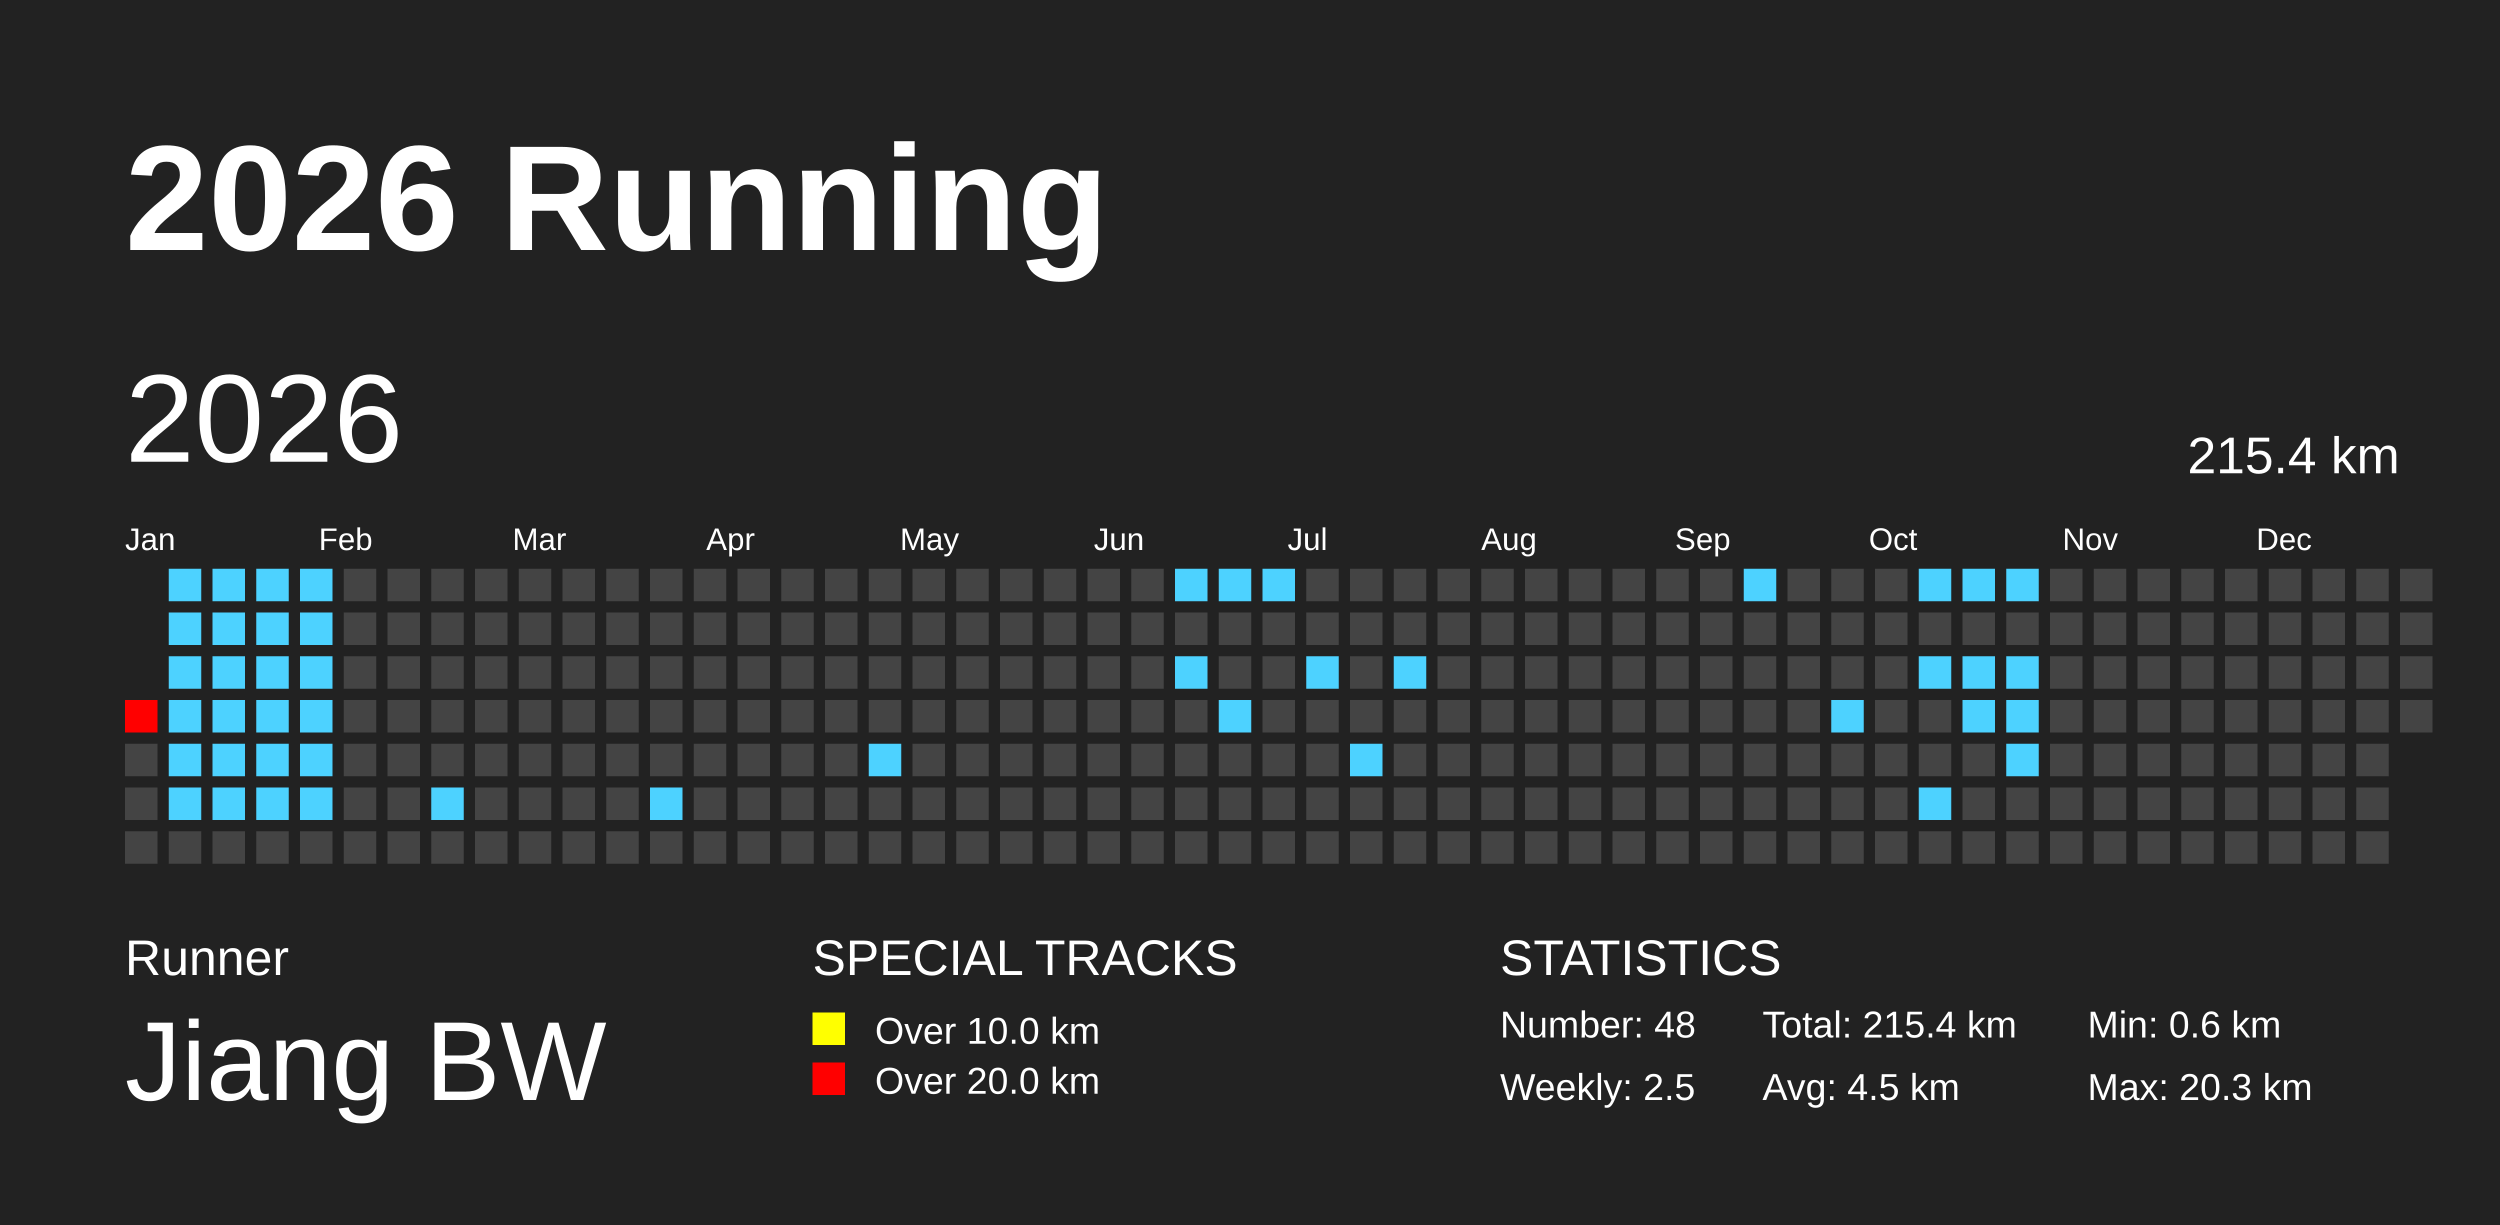
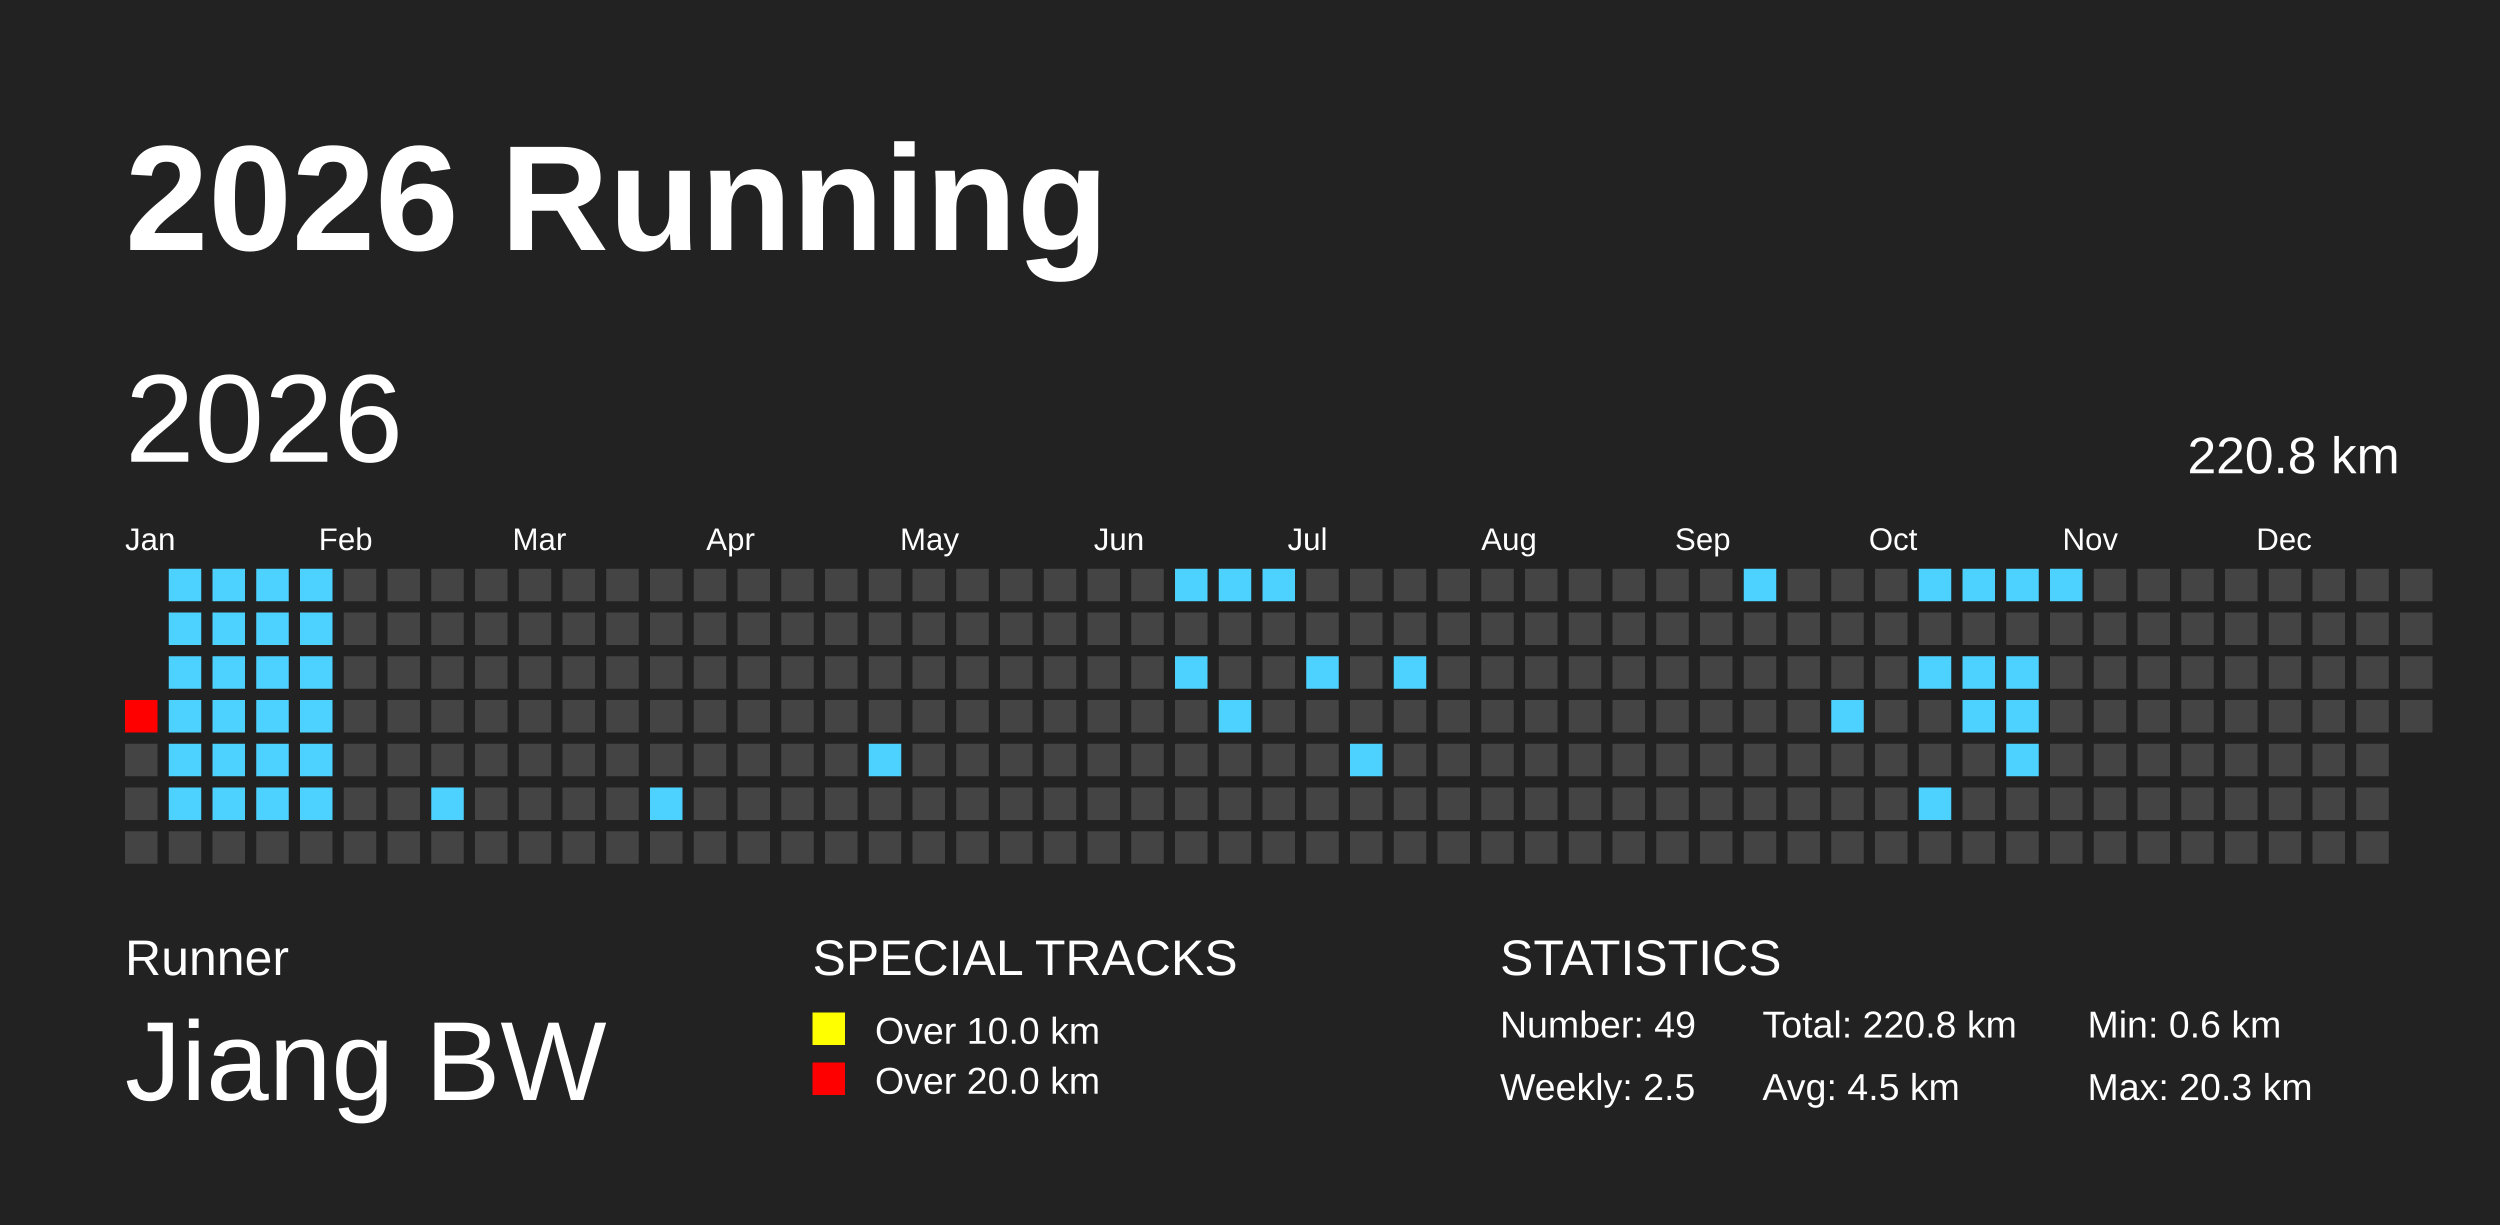
<svg xmlns="http://www.w3.org/2000/svg" baseProfile="full" height="98mm" version="1.1" viewBox="0,0,200,98" width="200mm">
  <defs />
  <rect fill="#222222" height="98" width="200" x="0" y="0" />
  <text fill="#FFFFFF" style="font-size:12px; font-family:Arial; font-weight:bold;" x="10" y="20">2026 Running</text>
  <text fill="#FFFFFF" style="font-size:4px; font-family:Arial" x="10" y="78">Runner</text>
  <text fill="#FFFFFF" style="font-size:9px; font-family:Arial" x="10" y="88">Jiang BW</text>
  <text fill="#FFFFFF" style="font-size:4px; font-family:Arial" x="65" y="78">SPECIAL TRACKS</text>
  <rect fill="yellow" height="2.6" width="2.6" x="65" y="81" />
  <text fill="#FFFFFF" style="font-size:3px; font-family:Arial" x="70" y="83.5">Over 10.0 km</text>
  <rect fill="red" height="2.6" width="2.6" x="65" y="85" />
  <text fill="#FFFFFF" style="font-size:3px; font-family:Arial" x="70" y="87.5">Over 20.0 km</text>
  <text fill="#FFFFFF" style="font-size:4px; font-family:Arial" x="120" y="78">STATISTICS</text>
-   <text fill="#FFFFFF" style="font-size:3px; font-family:Arial" x="120" y="83">Number: 48</text>
+   <text fill="#FFFFFF" style="font-size:3px; font-family:Arial" x="120" y="83">Number: 49</text>
  <text fill="#FFFFFF" style="font-size:3px; font-family:Arial" x="120" y="88">Weekly: 2.5</text>
-   <text fill="#FFFFFF" style="font-size:3px; font-family:Arial" x="141" y="83">Total: 215.4 km</text>
+   <text fill="#FFFFFF" style="font-size:3px; font-family:Arial" x="141" y="83">Total: 220.8 km</text>
  <text fill="#FFFFFF" style="font-size:3px; font-family:Arial" x="141" y="88">Avg: 4.5 km</text>
  <text fill="#FFFFFF" style="font-size:3px; font-family:Arial" x="167" y="83">Min: 0.6 km</text>
  <text fill="#FFFFFF" style="font-size:3px; font-family:Arial" x="167" y="88">Max: 20.3 km</text>
  <text dominant-baseline="hanging" fill="#FFFFFF" style="font-size:10.0px; font-family:Arial;" x="10" y="30">2026</text>
-   <text dominant-baseline="hanging" fill="#FFFFFF" style="font-size:4.125px; font-family:Arial;" x="175" y="35">215.4 km</text>
+   <text dominant-baseline="hanging" fill="#FFFFFF" style="font-size:4.125px; font-family:Arial;" x="175" y="35">220.8 km</text>
  <text fill="#FFFFFF" style="font-size:2.5px; font-family:Arial" x="10.0" y="44">Jan</text>
  <text fill="#FFFFFF" style="font-size:2.5px; font-family:Arial" x="25.5" y="44">Feb</text>
  <text fill="#FFFFFF" style="font-size:2.5px; font-family:Arial" x="41.0" y="44">Mar</text>
  <text fill="#FFFFFF" style="font-size:2.5px; font-family:Arial" x="56.5" y="44">Apr</text>
  <text fill="#FFFFFF" style="font-size:2.5px; font-family:Arial" x="72.0" y="44">May</text>
  <text fill="#FFFFFF" style="font-size:2.5px; font-family:Arial" x="87.5" y="44">Jun</text>
  <text fill="#FFFFFF" style="font-size:2.5px; font-family:Arial" x="103.0" y="44">Jul</text>
  <text fill="#FFFFFF" style="font-size:2.5px; font-family:Arial" x="118.5" y="44">Aug</text>
  <text fill="#FFFFFF" style="font-size:2.5px; font-family:Arial" x="134.0" y="44">Sep</text>
  <text fill="#FFFFFF" style="font-size:2.5px; font-family:Arial" x="149.5" y="44">Oct</text>
  <text fill="#FFFFFF" style="font-size:2.5px; font-family:Arial" x="165.0" y="44">Nov</text>
  <text fill="#FFFFFF" style="font-size:2.5px; font-family:Arial" x="180.5" y="44">Dec</text>
  <rect fill="red" height="2.6" width="2.6" x="10.0" y="56.0" />
  <rect fill="#444444" height="2.6" width="2.6" x="10.0" y="59.5" />
  <rect fill="#444444" height="2.6" width="2.6" x="10.0" y="63.0" />
  <rect fill="#444444" height="2.6" width="2.6" x="10.0" y="66.5" />
  <rect fill="#4dd2ff" height="2.6" width="2.6" x="13.5" y="45.5" />
  <rect fill="#4dd2ff" height="2.6" width="2.6" x="13.5" y="49.0" />
  <rect fill="#4dd2ff" height="2.6" width="2.6" x="13.5" y="52.5" />
  <rect fill="#4dd2ff" height="2.6" width="2.6" x="13.5" y="56.0" />
  <rect fill="#4dd2ff" height="2.6" width="2.6" x="13.5" y="59.5" />
  <rect fill="#4dd2ff" height="2.6" width="2.6" x="13.5" y="63.0" />
  <rect fill="#444444" height="2.6" width="2.6" x="13.5" y="66.5" />
  <rect fill="#4dd2ff" height="2.6" width="2.6" x="17.0" y="45.5" />
  <rect fill="#4dd2ff" height="2.6" width="2.6" x="17.0" y="49.0" />
  <rect fill="#4dd2ff" height="2.6" width="2.6" x="17.0" y="52.5" />
  <rect fill="#4dd2ff" height="2.6" width="2.6" x="17.0" y="56.0" />
  <rect fill="#4dd2ff" height="2.6" width="2.6" x="17.0" y="59.5" />
  <rect fill="#4dd2ff" height="2.6" width="2.6" x="17.0" y="63.0" />
  <rect fill="#444444" height="2.6" width="2.6" x="17.0" y="66.5" />
  <rect fill="#4dd2ff" height="2.6" width="2.6" x="20.5" y="45.5" />
  <rect fill="#4dd2ff" height="2.6" width="2.6" x="20.5" y="49.0" />
  <rect fill="#4dd2ff" height="2.6" width="2.6" x="20.5" y="52.5" />
  <rect fill="#4dd2ff" height="2.6" width="2.6" x="20.5" y="56.0" />
  <rect fill="#4dd2ff" height="2.6" width="2.6" x="20.5" y="59.5" />
  <rect fill="#4dd2ff" height="2.6" width="2.6" x="20.5" y="63.0" />
  <rect fill="#444444" height="2.6" width="2.6" x="20.5" y="66.5" />
  <rect fill="#4dd2ff" height="2.6" width="2.6" x="24.0" y="45.5" />
  <rect fill="#4dd2ff" height="2.6" width="2.6" x="24.0" y="49.0" />
  <rect fill="#4dd2ff" height="2.6" width="2.6" x="24.0" y="52.5" />
  <rect fill="#4dd2ff" height="2.6" width="2.6" x="24.0" y="56.0" />
  <rect fill="#4dd2ff" height="2.6" width="2.6" x="24.0" y="59.5" />
  <rect fill="#4dd2ff" height="2.6" width="2.6" x="24.0" y="63.0" />
  <rect fill="#444444" height="2.6" width="2.6" x="24.0" y="66.5" />
  <rect fill="#444444" height="2.6" width="2.6" x="27.5" y="45.5" />
  <rect fill="#444444" height="2.6" width="2.6" x="27.5" y="49.0" />
  <rect fill="#444444" height="2.6" width="2.6" x="27.5" y="52.5" />
  <rect fill="#444444" height="2.6" width="2.6" x="27.5" y="56.0" />
  <rect fill="#444444" height="2.6" width="2.6" x="27.5" y="59.5" />
  <rect fill="#444444" height="2.6" width="2.6" x="27.5" y="63.0" />
  <rect fill="#444444" height="2.6" width="2.6" x="27.5" y="66.5" />
  <rect fill="#444444" height="2.6" width="2.6" x="31.0" y="45.5" />
  <rect fill="#444444" height="2.6" width="2.6" x="31.0" y="49.0" />
  <rect fill="#444444" height="2.6" width="2.6" x="31.0" y="52.5" />
  <rect fill="#444444" height="2.6" width="2.6" x="31.0" y="56.0" />
  <rect fill="#444444" height="2.6" width="2.6" x="31.0" y="59.5" />
  <rect fill="#444444" height="2.6" width="2.6" x="31.0" y="63.0" />
  <rect fill="#444444" height="2.6" width="2.6" x="31.0" y="66.5" />
  <rect fill="#444444" height="2.6" width="2.6" x="34.5" y="45.5" />
  <rect fill="#444444" height="2.6" width="2.6" x="34.5" y="49.0" />
  <rect fill="#444444" height="2.6" width="2.6" x="34.5" y="52.5" />
  <rect fill="#444444" height="2.6" width="2.6" x="34.5" y="56.0" />
  <rect fill="#444444" height="2.6" width="2.6" x="34.5" y="59.5" />
  <rect fill="#4dd2ff" height="2.6" width="2.6" x="34.5" y="63.0" />
  <rect fill="#444444" height="2.6" width="2.6" x="34.5" y="66.5" />
  <rect fill="#444444" height="2.6" width="2.6" x="38.0" y="45.5" />
  <rect fill="#444444" height="2.6" width="2.6" x="38.0" y="49.0" />
  <rect fill="#444444" height="2.6" width="2.6" x="38.0" y="52.5" />
  <rect fill="#444444" height="2.6" width="2.6" x="38.0" y="56.0" />
  <rect fill="#444444" height="2.6" width="2.6" x="38.0" y="59.5" />
  <rect fill="#444444" height="2.6" width="2.6" x="38.0" y="63.0" />
  <rect fill="#444444" height="2.6" width="2.6" x="38.0" y="66.5" />
  <rect fill="#444444" height="2.6" width="2.6" x="41.5" y="45.5" />
  <rect fill="#444444" height="2.6" width="2.6" x="41.5" y="49.0" />
  <rect fill="#444444" height="2.6" width="2.6" x="41.5" y="52.5" />
  <rect fill="#444444" height="2.6" width="2.6" x="41.5" y="56.0" />
  <rect fill="#444444" height="2.6" width="2.6" x="41.5" y="59.5" />
  <rect fill="#444444" height="2.6" width="2.6" x="41.5" y="63.0" />
  <rect fill="#444444" height="2.6" width="2.6" x="41.5" y="66.5" />
  <rect fill="#444444" height="2.6" width="2.6" x="45.0" y="45.5" />
  <rect fill="#444444" height="2.6" width="2.6" x="45.0" y="49.0" />
  <rect fill="#444444" height="2.6" width="2.6" x="45.0" y="52.5" />
  <rect fill="#444444" height="2.6" width="2.6" x="45.0" y="56.0" />
  <rect fill="#444444" height="2.6" width="2.6" x="45.0" y="59.5" />
  <rect fill="#444444" height="2.6" width="2.6" x="45.0" y="63.0" />
  <rect fill="#444444" height="2.6" width="2.6" x="45.0" y="66.5" />
  <rect fill="#444444" height="2.6" width="2.6" x="48.5" y="45.5" />
  <rect fill="#444444" height="2.6" width="2.6" x="48.5" y="49.0" />
  <rect fill="#444444" height="2.6" width="2.6" x="48.5" y="52.5" />
  <rect fill="#444444" height="2.6" width="2.6" x="48.5" y="56.0" />
  <rect fill="#444444" height="2.6" width="2.6" x="48.5" y="59.5" />
  <rect fill="#444444" height="2.6" width="2.6" x="48.5" y="63.0" />
  <rect fill="#444444" height="2.6" width="2.6" x="48.5" y="66.5" />
  <rect fill="#444444" height="2.6" width="2.6" x="52.0" y="45.5" />
  <rect fill="#444444" height="2.6" width="2.6" x="52.0" y="49.0" />
  <rect fill="#444444" height="2.6" width="2.6" x="52.0" y="52.5" />
  <rect fill="#444444" height="2.6" width="2.6" x="52.0" y="56.0" />
  <rect fill="#444444" height="2.6" width="2.6" x="52.0" y="59.5" />
  <rect fill="#4dd2ff" height="2.6" width="2.6" x="52.0" y="63.0" />
  <rect fill="#444444" height="2.6" width="2.6" x="52.0" y="66.5" />
  <rect fill="#444444" height="2.6" width="2.6" x="55.5" y="45.5" />
  <rect fill="#444444" height="2.6" width="2.6" x="55.5" y="49.0" />
  <rect fill="#444444" height="2.6" width="2.6" x="55.5" y="52.5" />
  <rect fill="#444444" height="2.6" width="2.6" x="55.5" y="56.0" />
  <rect fill="#444444" height="2.6" width="2.6" x="55.5" y="59.5" />
  <rect fill="#444444" height="2.6" width="2.6" x="55.5" y="63.0" />
  <rect fill="#444444" height="2.6" width="2.6" x="55.5" y="66.5" />
  <rect fill="#444444" height="2.6" width="2.6" x="59.0" y="45.5" />
  <rect fill="#444444" height="2.6" width="2.6" x="59.0" y="49.0" />
  <rect fill="#444444" height="2.6" width="2.6" x="59.0" y="52.5" />
  <rect fill="#444444" height="2.6" width="2.6" x="59.0" y="56.0" />
  <rect fill="#444444" height="2.6" width="2.6" x="59.0" y="59.5" />
  <rect fill="#444444" height="2.6" width="2.6" x="59.0" y="63.0" />
  <rect fill="#444444" height="2.6" width="2.6" x="59.0" y="66.5" />
  <rect fill="#444444" height="2.6" width="2.6" x="62.5" y="45.5" />
  <rect fill="#444444" height="2.6" width="2.6" x="62.5" y="49.0" />
  <rect fill="#444444" height="2.6" width="2.6" x="62.5" y="52.5" />
  <rect fill="#444444" height="2.6" width="2.6" x="62.5" y="56.0" />
  <rect fill="#444444" height="2.6" width="2.6" x="62.5" y="59.5" />
  <rect fill="#444444" height="2.6" width="2.6" x="62.5" y="63.0" />
  <rect fill="#444444" height="2.6" width="2.6" x="62.5" y="66.5" />
  <rect fill="#444444" height="2.6" width="2.6" x="66.0" y="45.5" />
  <rect fill="#444444" height="2.6" width="2.6" x="66.0" y="49.0" />
  <rect fill="#444444" height="2.6" width="2.6" x="66.0" y="52.5" />
  <rect fill="#444444" height="2.6" width="2.6" x="66.0" y="56.0" />
  <rect fill="#444444" height="2.6" width="2.6" x="66.0" y="59.5" />
  <rect fill="#444444" height="2.6" width="2.6" x="66.0" y="63.0" />
  <rect fill="#444444" height="2.6" width="2.6" x="66.0" y="66.5" />
  <rect fill="#444444" height="2.6" width="2.6" x="69.5" y="45.5" />
  <rect fill="#444444" height="2.6" width="2.6" x="69.5" y="49.0" />
  <rect fill="#444444" height="2.6" width="2.6" x="69.5" y="52.5" />
  <rect fill="#444444" height="2.6" width="2.6" x="69.5" y="56.0" />
  <rect fill="#4dd2ff" height="2.6" width="2.6" x="69.5" y="59.5" />
  <rect fill="#444444" height="2.6" width="2.6" x="69.5" y="63.0" />
  <rect fill="#444444" height="2.6" width="2.6" x="69.5" y="66.5" />
  <rect fill="#444444" height="2.6" width="2.6" x="73.0" y="45.5" />
  <rect fill="#444444" height="2.6" width="2.6" x="73.0" y="49.0" />
  <rect fill="#444444" height="2.6" width="2.6" x="73.0" y="52.5" />
  <rect fill="#444444" height="2.6" width="2.6" x="73.0" y="56.0" />
  <rect fill="#444444" height="2.6" width="2.6" x="73.0" y="59.5" />
  <rect fill="#444444" height="2.6" width="2.6" x="73.0" y="63.0" />
  <rect fill="#444444" height="2.6" width="2.6" x="73.0" y="66.5" />
  <rect fill="#444444" height="2.6" width="2.6" x="76.5" y="45.5" />
  <rect fill="#444444" height="2.6" width="2.6" x="76.5" y="49.0" />
  <rect fill="#444444" height="2.6" width="2.6" x="76.5" y="52.5" />
  <rect fill="#444444" height="2.6" width="2.6" x="76.5" y="56.0" />
  <rect fill="#444444" height="2.6" width="2.6" x="76.5" y="59.5" />
  <rect fill="#444444" height="2.6" width="2.6" x="76.5" y="63.0" />
  <rect fill="#444444" height="2.6" width="2.6" x="76.5" y="66.5" />
  <rect fill="#444444" height="2.6" width="2.6" x="80.0" y="45.5" />
  <rect fill="#444444" height="2.6" width="2.6" x="80.0" y="49.0" />
  <rect fill="#444444" height="2.6" width="2.6" x="80.0" y="52.5" />
  <rect fill="#444444" height="2.6" width="2.6" x="80.0" y="56.0" />
  <rect fill="#444444" height="2.6" width="2.6" x="80.0" y="59.5" />
  <rect fill="#444444" height="2.6" width="2.6" x="80.0" y="63.0" />
  <rect fill="#444444" height="2.6" width="2.6" x="80.0" y="66.5" />
  <rect fill="#444444" height="2.6" width="2.6" x="83.5" y="45.5" />
  <rect fill="#444444" height="2.6" width="2.6" x="83.5" y="49.0" />
  <rect fill="#444444" height="2.6" width="2.6" x="83.5" y="52.5" />
  <rect fill="#444444" height="2.6" width="2.6" x="83.5" y="56.0" />
  <rect fill="#444444" height="2.6" width="2.6" x="83.5" y="59.5" />
  <rect fill="#444444" height="2.6" width="2.6" x="83.5" y="63.0" />
  <rect fill="#444444" height="2.6" width="2.6" x="83.5" y="66.5" />
  <rect fill="#444444" height="2.6" width="2.6" x="87.0" y="45.5" />
  <rect fill="#444444" height="2.6" width="2.6" x="87.0" y="49.0" />
  <rect fill="#444444" height="2.6" width="2.6" x="87.0" y="52.5" />
  <rect fill="#444444" height="2.6" width="2.6" x="87.0" y="56.0" />
  <rect fill="#444444" height="2.6" width="2.6" x="87.0" y="59.5" />
  <rect fill="#444444" height="2.6" width="2.6" x="87.0" y="63.0" />
  <rect fill="#444444" height="2.6" width="2.6" x="87.0" y="66.5" />
  <rect fill="#444444" height="2.6" width="2.6" x="90.5" y="45.5" />
  <rect fill="#444444" height="2.6" width="2.6" x="90.5" y="49.0" />
  <rect fill="#444444" height="2.6" width="2.6" x="90.5" y="52.5" />
  <rect fill="#444444" height="2.6" width="2.6" x="90.5" y="56.0" />
  <rect fill="#444444" height="2.6" width="2.6" x="90.5" y="59.5" />
  <rect fill="#444444" height="2.6" width="2.6" x="90.5" y="63.0" />
  <rect fill="#444444" height="2.6" width="2.6" x="90.5" y="66.5" />
  <rect fill="#4dd2ff" height="2.6" width="2.6" x="94.0" y="45.5" />
  <rect fill="#444444" height="2.6" width="2.6" x="94.0" y="49.0" />
  <rect fill="#4dd2ff" height="2.6" width="2.6" x="94.0" y="52.5" />
  <rect fill="#444444" height="2.6" width="2.6" x="94.0" y="56.0" />
  <rect fill="#444444" height="2.6" width="2.6" x="94.0" y="59.5" />
  <rect fill="#444444" height="2.6" width="2.6" x="94.0" y="63.0" />
  <rect fill="#444444" height="2.6" width="2.6" x="94.0" y="66.5" />
  <rect fill="#4dd2ff" height="2.6" width="2.6" x="97.5" y="45.5" />
  <rect fill="#444444" height="2.6" width="2.6" x="97.5" y="49.0" />
  <rect fill="#444444" height="2.6" width="2.6" x="97.5" y="52.5" />
  <rect fill="#4dd2ff" height="2.6" width="2.6" x="97.5" y="56.0" />
  <rect fill="#444444" height="2.6" width="2.6" x="97.5" y="59.5" />
  <rect fill="#444444" height="2.6" width="2.6" x="97.5" y="63.0" />
  <rect fill="#444444" height="2.6" width="2.6" x="97.5" y="66.5" />
  <rect fill="#4dd2ff" height="2.6" width="2.6" x="101.0" y="45.5" />
  <rect fill="#444444" height="2.6" width="2.6" x="101.0" y="49.0" />
  <rect fill="#444444" height="2.6" width="2.6" x="101.0" y="52.5" />
  <rect fill="#444444" height="2.6" width="2.6" x="101.0" y="56.0" />
  <rect fill="#444444" height="2.6" width="2.6" x="101.0" y="59.5" />
  <rect fill="#444444" height="2.6" width="2.6" x="101.0" y="63.0" />
  <rect fill="#444444" height="2.6" width="2.6" x="101.0" y="66.5" />
  <rect fill="#444444" height="2.6" width="2.6" x="104.5" y="45.5" />
  <rect fill="#444444" height="2.6" width="2.6" x="104.5" y="49.0" />
  <rect fill="#4dd2ff" height="2.6" width="2.6" x="104.5" y="52.5" />
  <rect fill="#444444" height="2.6" width="2.6" x="104.5" y="56.0" />
  <rect fill="#444444" height="2.6" width="2.6" x="104.5" y="59.5" />
  <rect fill="#444444" height="2.6" width="2.6" x="104.5" y="63.0" />
  <rect fill="#444444" height="2.6" width="2.6" x="104.5" y="66.5" />
  <rect fill="#444444" height="2.6" width="2.6" x="108.0" y="45.5" />
  <rect fill="#444444" height="2.6" width="2.6" x="108.0" y="49.0" />
  <rect fill="#444444" height="2.6" width="2.6" x="108.0" y="52.5" />
  <rect fill="#444444" height="2.6" width="2.6" x="108.0" y="56.0" />
  <rect fill="#4dd2ff" height="2.6" width="2.6" x="108.0" y="59.5" />
  <rect fill="#444444" height="2.6" width="2.6" x="108.0" y="63.0" />
  <rect fill="#444444" height="2.6" width="2.6" x="108.0" y="66.5" />
  <rect fill="#444444" height="2.6" width="2.6" x="111.5" y="45.5" />
  <rect fill="#444444" height="2.6" width="2.6" x="111.5" y="49.0" />
  <rect fill="#4dd2ff" height="2.6" width="2.6" x="111.5" y="52.5" />
  <rect fill="#444444" height="2.6" width="2.6" x="111.5" y="56.0" />
  <rect fill="#444444" height="2.6" width="2.6" x="111.5" y="59.5" />
  <rect fill="#444444" height="2.6" width="2.6" x="111.5" y="63.0" />
  <rect fill="#444444" height="2.6" width="2.6" x="111.5" y="66.5" />
  <rect fill="#444444" height="2.6" width="2.6" x="115.0" y="45.5" />
  <rect fill="#444444" height="2.6" width="2.6" x="115.0" y="49.0" />
  <rect fill="#444444" height="2.6" width="2.6" x="115.0" y="52.5" />
  <rect fill="#444444" height="2.6" width="2.6" x="115.0" y="56.0" />
  <rect fill="#444444" height="2.6" width="2.6" x="115.0" y="59.5" />
  <rect fill="#444444" height="2.6" width="2.6" x="115.0" y="63.0" />
  <rect fill="#444444" height="2.6" width="2.6" x="115.0" y="66.5" />
  <rect fill="#444444" height="2.6" width="2.6" x="118.5" y="45.5" />
  <rect fill="#444444" height="2.6" width="2.6" x="118.5" y="49.0" />
  <rect fill="#444444" height="2.6" width="2.6" x="118.5" y="52.5" />
  <rect fill="#444444" height="2.6" width="2.6" x="118.5" y="56.0" />
  <rect fill="#444444" height="2.6" width="2.6" x="118.5" y="59.5" />
  <rect fill="#444444" height="2.6" width="2.6" x="118.5" y="63.0" />
  <rect fill="#444444" height="2.6" width="2.6" x="118.5" y="66.5" />
  <rect fill="#444444" height="2.6" width="2.6" x="122.0" y="45.5" />
  <rect fill="#444444" height="2.6" width="2.6" x="122.0" y="49.0" />
  <rect fill="#444444" height="2.6" width="2.6" x="122.0" y="52.5" />
  <rect fill="#444444" height="2.6" width="2.6" x="122.0" y="56.0" />
  <rect fill="#444444" height="2.6" width="2.6" x="122.0" y="59.5" />
  <rect fill="#444444" height="2.6" width="2.6" x="122.0" y="63.0" />
  <rect fill="#444444" height="2.6" width="2.6" x="122.0" y="66.5" />
  <rect fill="#444444" height="2.6" width="2.6" x="125.5" y="45.5" />
  <rect fill="#444444" height="2.6" width="2.6" x="125.5" y="49.0" />
  <rect fill="#444444" height="2.6" width="2.6" x="125.5" y="52.5" />
  <rect fill="#444444" height="2.6" width="2.6" x="125.5" y="56.0" />
  <rect fill="#444444" height="2.6" width="2.6" x="125.5" y="59.5" />
  <rect fill="#444444" height="2.6" width="2.6" x="125.5" y="63.0" />
  <rect fill="#444444" height="2.6" width="2.6" x="125.5" y="66.5" />
  <rect fill="#444444" height="2.6" width="2.6" x="129.0" y="45.5" />
  <rect fill="#444444" height="2.6" width="2.6" x="129.0" y="49.0" />
  <rect fill="#444444" height="2.6" width="2.6" x="129.0" y="52.5" />
  <rect fill="#444444" height="2.6" width="2.6" x="129.0" y="56.0" />
  <rect fill="#444444" height="2.6" width="2.6" x="129.0" y="59.5" />
  <rect fill="#444444" height="2.6" width="2.6" x="129.0" y="63.0" />
  <rect fill="#444444" height="2.6" width="2.6" x="129.0" y="66.5" />
  <rect fill="#444444" height="2.6" width="2.6" x="132.5" y="45.5" />
  <rect fill="#444444" height="2.6" width="2.6" x="132.5" y="49.0" />
  <rect fill="#444444" height="2.6" width="2.6" x="132.5" y="52.5" />
  <rect fill="#444444" height="2.6" width="2.6" x="132.5" y="56.0" />
  <rect fill="#444444" height="2.6" width="2.6" x="132.5" y="59.5" />
  <rect fill="#444444" height="2.6" width="2.6" x="132.5" y="63.0" />
  <rect fill="#444444" height="2.6" width="2.6" x="132.5" y="66.5" />
  <rect fill="#444444" height="2.6" width="2.6" x="136.0" y="45.5" />
  <rect fill="#444444" height="2.6" width="2.6" x="136.0" y="49.0" />
  <rect fill="#444444" height="2.6" width="2.6" x="136.0" y="52.5" />
  <rect fill="#444444" height="2.6" width="2.6" x="136.0" y="56.0" />
  <rect fill="#444444" height="2.6" width="2.6" x="136.0" y="59.5" />
  <rect fill="#444444" height="2.6" width="2.6" x="136.0" y="63.0" />
  <rect fill="#444444" height="2.6" width="2.6" x="136.0" y="66.5" />
  <rect fill="#4dd2ff" height="2.6" width="2.6" x="139.5" y="45.5" />
  <rect fill="#444444" height="2.6" width="2.6" x="139.5" y="49.0" />
  <rect fill="#444444" height="2.6" width="2.6" x="139.5" y="52.5" />
  <rect fill="#444444" height="2.6" width="2.6" x="139.5" y="56.0" />
  <rect fill="#444444" height="2.6" width="2.6" x="139.5" y="59.5" />
  <rect fill="#444444" height="2.6" width="2.6" x="139.5" y="63.0" />
  <rect fill="#444444" height="2.6" width="2.6" x="139.5" y="66.5" />
  <rect fill="#444444" height="2.6" width="2.6" x="143.0" y="45.5" />
  <rect fill="#444444" height="2.6" width="2.6" x="143.0" y="49.0" />
  <rect fill="#444444" height="2.6" width="2.6" x="143.0" y="52.5" />
  <rect fill="#444444" height="2.6" width="2.6" x="143.0" y="56.0" />
  <rect fill="#444444" height="2.6" width="2.6" x="143.0" y="59.5" />
  <rect fill="#444444" height="2.6" width="2.6" x="143.0" y="63.0" />
  <rect fill="#444444" height="2.6" width="2.6" x="143.0" y="66.5" />
  <rect fill="#444444" height="2.6" width="2.6" x="146.5" y="45.5" />
  <rect fill="#444444" height="2.6" width="2.6" x="146.5" y="49.0" />
  <rect fill="#444444" height="2.6" width="2.6" x="146.5" y="52.5" />
  <rect fill="#4dd2ff" height="2.6" width="2.6" x="146.5" y="56.0" />
  <rect fill="#444444" height="2.6" width="2.6" x="146.5" y="59.5" />
  <rect fill="#444444" height="2.6" width="2.6" x="146.5" y="63.0" />
  <rect fill="#444444" height="2.6" width="2.6" x="146.5" y="66.5" />
  <rect fill="#444444" height="2.6" width="2.6" x="150.0" y="45.5" />
  <rect fill="#444444" height="2.6" width="2.6" x="150.0" y="49.0" />
  <rect fill="#444444" height="2.6" width="2.6" x="150.0" y="52.5" />
  <rect fill="#444444" height="2.6" width="2.6" x="150.0" y="56.0" />
  <rect fill="#444444" height="2.6" width="2.6" x="150.0" y="59.5" />
  <rect fill="#444444" height="2.6" width="2.6" x="150.0" y="63.0" />
  <rect fill="#444444" height="2.6" width="2.6" x="150.0" y="66.5" />
  <rect fill="#4dd2ff" height="2.6" width="2.6" x="153.5" y="45.5" />
  <rect fill="#444444" height="2.6" width="2.6" x="153.5" y="49.0" />
  <rect fill="#4dd2ff" height="2.6" width="2.6" x="153.5" y="52.5" />
  <rect fill="#444444" height="2.6" width="2.6" x="153.5" y="56.0" />
  <rect fill="#444444" height="2.6" width="2.6" x="153.5" y="59.5" />
  <rect fill="#4dd2ff" height="2.6" width="2.6" x="153.5" y="63.0" />
  <rect fill="#444444" height="2.6" width="2.6" x="153.5" y="66.5" />
  <rect fill="#4dd2ff" height="2.6" width="2.6" x="157.0" y="45.5" />
  <rect fill="#444444" height="2.6" width="2.6" x="157.0" y="49.0" />
  <rect fill="#4dd2ff" height="2.6" width="2.6" x="157.0" y="52.5" />
  <rect fill="#4dd2ff" height="2.6" width="2.6" x="157.0" y="56.0" />
  <rect fill="#444444" height="2.6" width="2.6" x="157.0" y="59.5" />
  <rect fill="#444444" height="2.6" width="2.6" x="157.0" y="63.0" />
  <rect fill="#444444" height="2.6" width="2.6" x="157.0" y="66.5" />
  <rect fill="#4dd2ff" height="2.6" width="2.6" x="160.5" y="45.5" />
  <rect fill="#444444" height="2.6" width="2.6" x="160.5" y="49.0" />
  <rect fill="#4dd2ff" height="2.6" width="2.6" x="160.5" y="52.5" />
  <rect fill="#4dd2ff" height="2.6" width="2.6" x="160.5" y="56.0" />
  <rect fill="#4dd2ff" height="2.6" width="2.6" x="160.5" y="59.5" />
  <rect fill="#444444" height="2.6" width="2.6" x="160.5" y="63.0" />
  <rect fill="#444444" height="2.6" width="2.6" x="160.5" y="66.5" />
-   <rect fill="#444444" height="2.6" width="2.6" x="164.0" y="45.5" />
+   <rect fill="#4dd2ff" height="2.6" width="2.6" x="164.0" y="45.5" />
  <rect fill="#444444" height="2.6" width="2.6" x="164.0" y="49.0" />
  <rect fill="#444444" height="2.6" width="2.6" x="164.0" y="52.5" />
  <rect fill="#444444" height="2.6" width="2.6" x="164.0" y="56.0" />
  <rect fill="#444444" height="2.6" width="2.6" x="164.0" y="59.5" />
  <rect fill="#444444" height="2.6" width="2.6" x="164.0" y="63.0" />
  <rect fill="#444444" height="2.6" width="2.6" x="164.0" y="66.5" />
  <rect fill="#444444" height="2.6" width="2.6" x="167.5" y="45.5" />
  <rect fill="#444444" height="2.6" width="2.6" x="167.5" y="49.0" />
  <rect fill="#444444" height="2.6" width="2.6" x="167.5" y="52.5" />
  <rect fill="#444444" height="2.6" width="2.6" x="167.5" y="56.0" />
  <rect fill="#444444" height="2.6" width="2.6" x="167.5" y="59.5" />
  <rect fill="#444444" height="2.6" width="2.6" x="167.5" y="63.0" />
  <rect fill="#444444" height="2.6" width="2.6" x="167.5" y="66.5" />
  <rect fill="#444444" height="2.6" width="2.6" x="171.0" y="45.5" />
  <rect fill="#444444" height="2.6" width="2.6" x="171.0" y="49.0" />
  <rect fill="#444444" height="2.6" width="2.6" x="171.0" y="52.5" />
  <rect fill="#444444" height="2.6" width="2.6" x="171.0" y="56.0" />
  <rect fill="#444444" height="2.6" width="2.6" x="171.0" y="59.5" />
  <rect fill="#444444" height="2.6" width="2.6" x="171.0" y="63.0" />
  <rect fill="#444444" height="2.6" width="2.6" x="171.0" y="66.5" />
  <rect fill="#444444" height="2.6" width="2.6" x="174.5" y="45.5" />
  <rect fill="#444444" height="2.6" width="2.6" x="174.5" y="49.0" />
  <rect fill="#444444" height="2.6" width="2.6" x="174.5" y="52.5" />
  <rect fill="#444444" height="2.6" width="2.6" x="174.5" y="56.0" />
  <rect fill="#444444" height="2.6" width="2.6" x="174.5" y="59.5" />
  <rect fill="#444444" height="2.6" width="2.6" x="174.5" y="63.0" />
  <rect fill="#444444" height="2.6" width="2.6" x="174.5" y="66.5" />
  <rect fill="#444444" height="2.6" width="2.6" x="178.0" y="45.5" />
  <rect fill="#444444" height="2.6" width="2.6" x="178.0" y="49.0" />
  <rect fill="#444444" height="2.6" width="2.6" x="178.0" y="52.5" />
  <rect fill="#444444" height="2.6" width="2.6" x="178.0" y="56.0" />
  <rect fill="#444444" height="2.6" width="2.6" x="178.0" y="59.5" />
  <rect fill="#444444" height="2.6" width="2.6" x="178.0" y="63.0" />
  <rect fill="#444444" height="2.6" width="2.6" x="178.0" y="66.5" />
  <rect fill="#444444" height="2.6" width="2.6" x="181.5" y="45.5" />
  <rect fill="#444444" height="2.6" width="2.6" x="181.5" y="49.0" />
  <rect fill="#444444" height="2.6" width="2.6" x="181.5" y="52.5" />
  <rect fill="#444444" height="2.6" width="2.6" x="181.5" y="56.0" />
  <rect fill="#444444" height="2.6" width="2.6" x="181.5" y="59.5" />
  <rect fill="#444444" height="2.6" width="2.6" x="181.5" y="63.0" />
  <rect fill="#444444" height="2.6" width="2.6" x="181.5" y="66.5" />
  <rect fill="#444444" height="2.6" width="2.6" x="185.0" y="45.5" />
  <rect fill="#444444" height="2.6" width="2.6" x="185.0" y="49.0" />
  <rect fill="#444444" height="2.6" width="2.6" x="185.0" y="52.5" />
  <rect fill="#444444" height="2.6" width="2.6" x="185.0" y="56.0" />
  <rect fill="#444444" height="2.6" width="2.6" x="185.0" y="59.5" />
  <rect fill="#444444" height="2.6" width="2.6" x="185.0" y="63.0" />
  <rect fill="#444444" height="2.6" width="2.6" x="185.0" y="66.5" />
  <rect fill="#444444" height="2.6" width="2.6" x="188.5" y="45.5" />
  <rect fill="#444444" height="2.6" width="2.6" x="188.5" y="49.0" />
  <rect fill="#444444" height="2.6" width="2.6" x="188.5" y="52.5" />
  <rect fill="#444444" height="2.6" width="2.6" x="188.5" y="56.0" />
  <rect fill="#444444" height="2.6" width="2.6" x="188.5" y="59.5" />
  <rect fill="#444444" height="2.6" width="2.6" x="188.5" y="63.0" />
  <rect fill="#444444" height="2.6" width="2.6" x="188.5" y="66.5" />
  <rect fill="#444444" height="2.6" width="2.6" x="192.0" y="45.5" />
  <rect fill="#444444" height="2.6" width="2.6" x="192.0" y="49.0" />
  <rect fill="#444444" height="2.6" width="2.6" x="192.0" y="52.5" />
  <rect fill="#444444" height="2.6" width="2.6" x="192.0" y="56.0" />
</svg>
